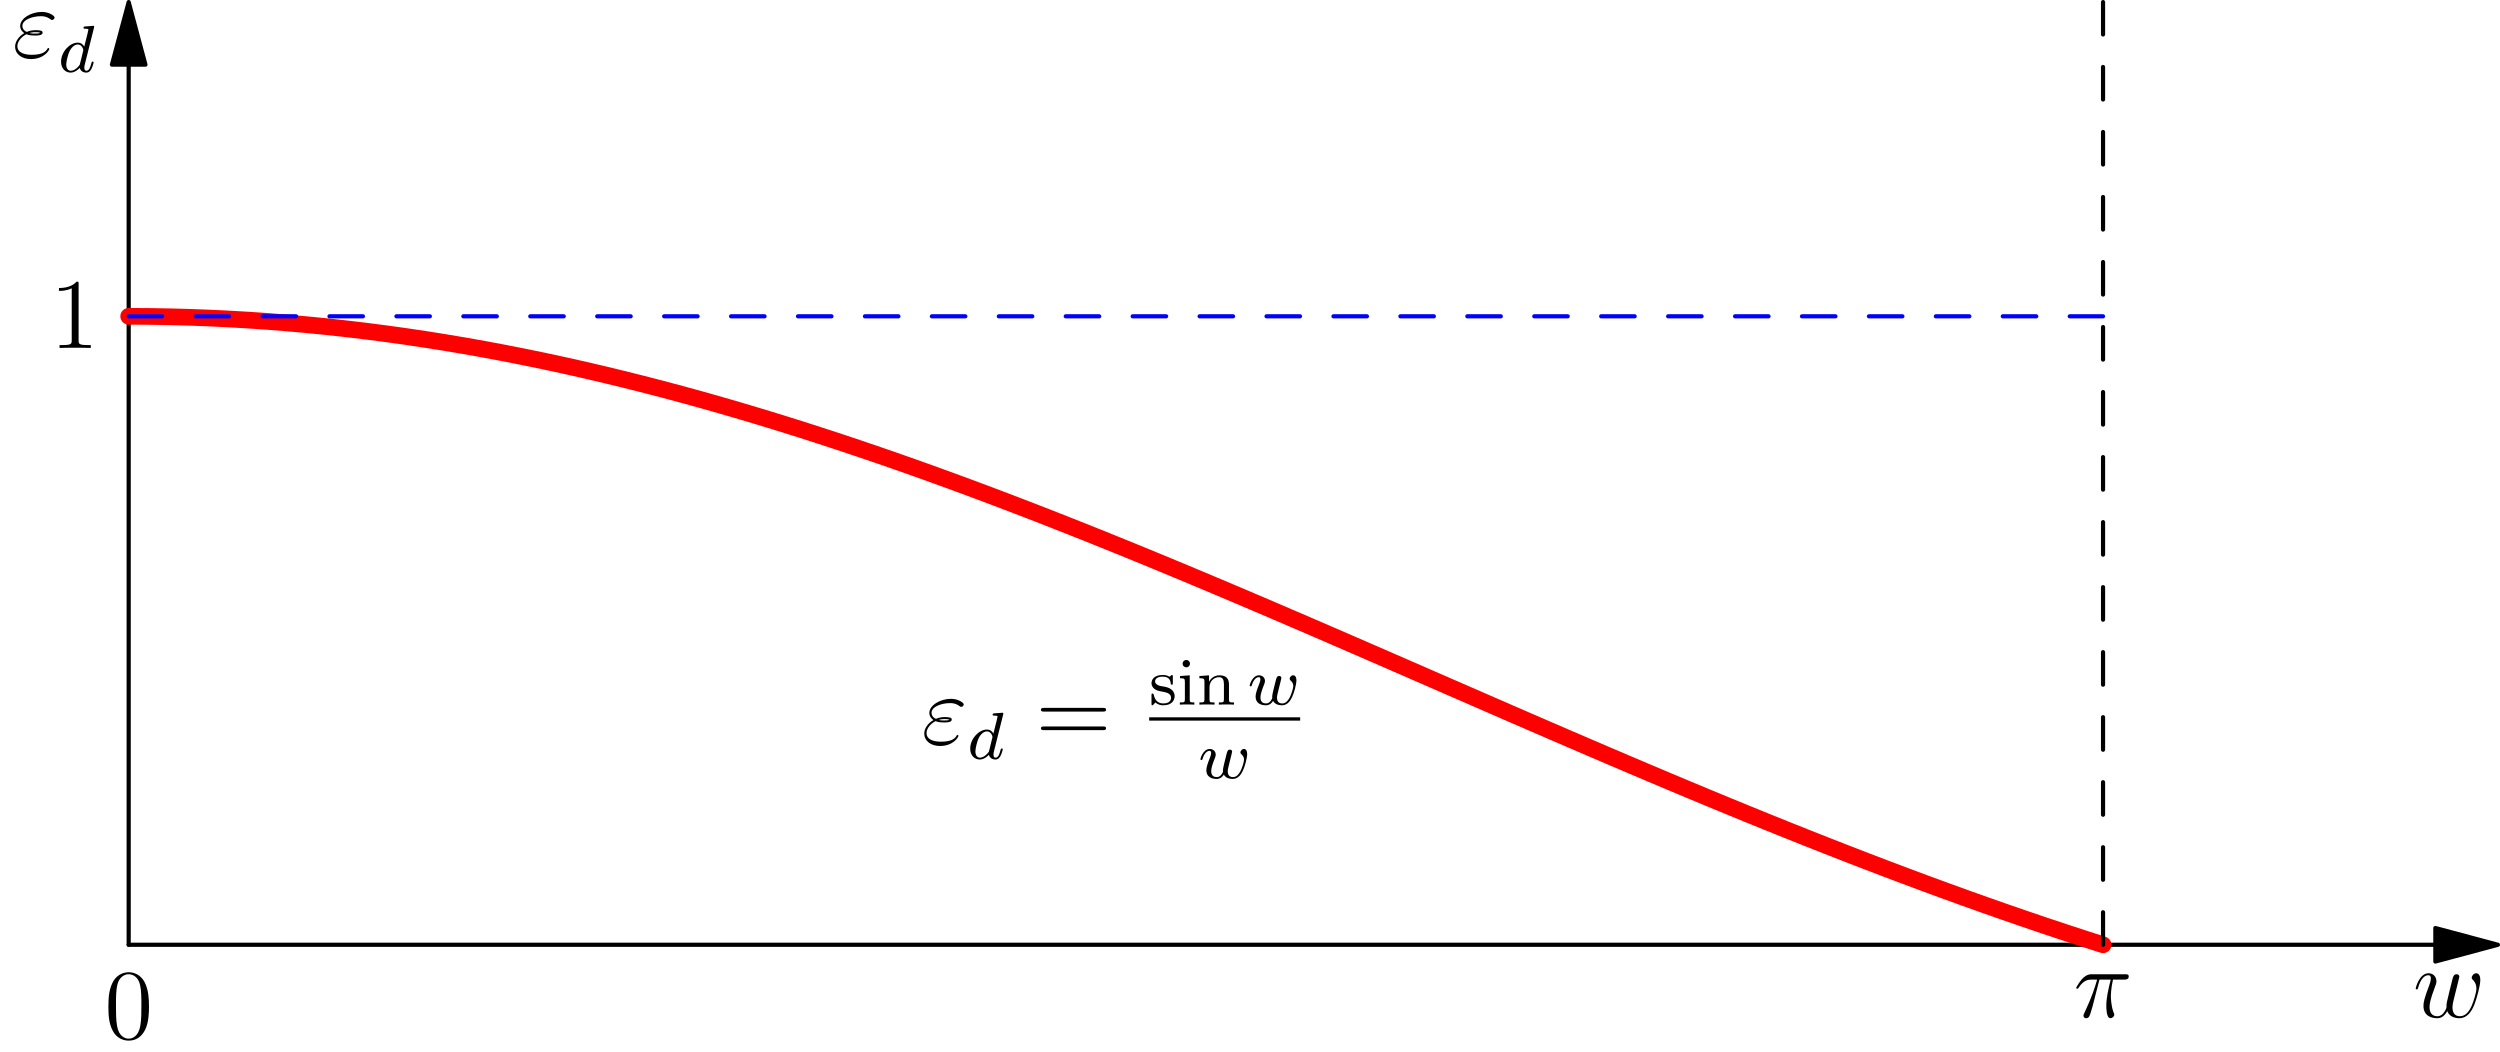
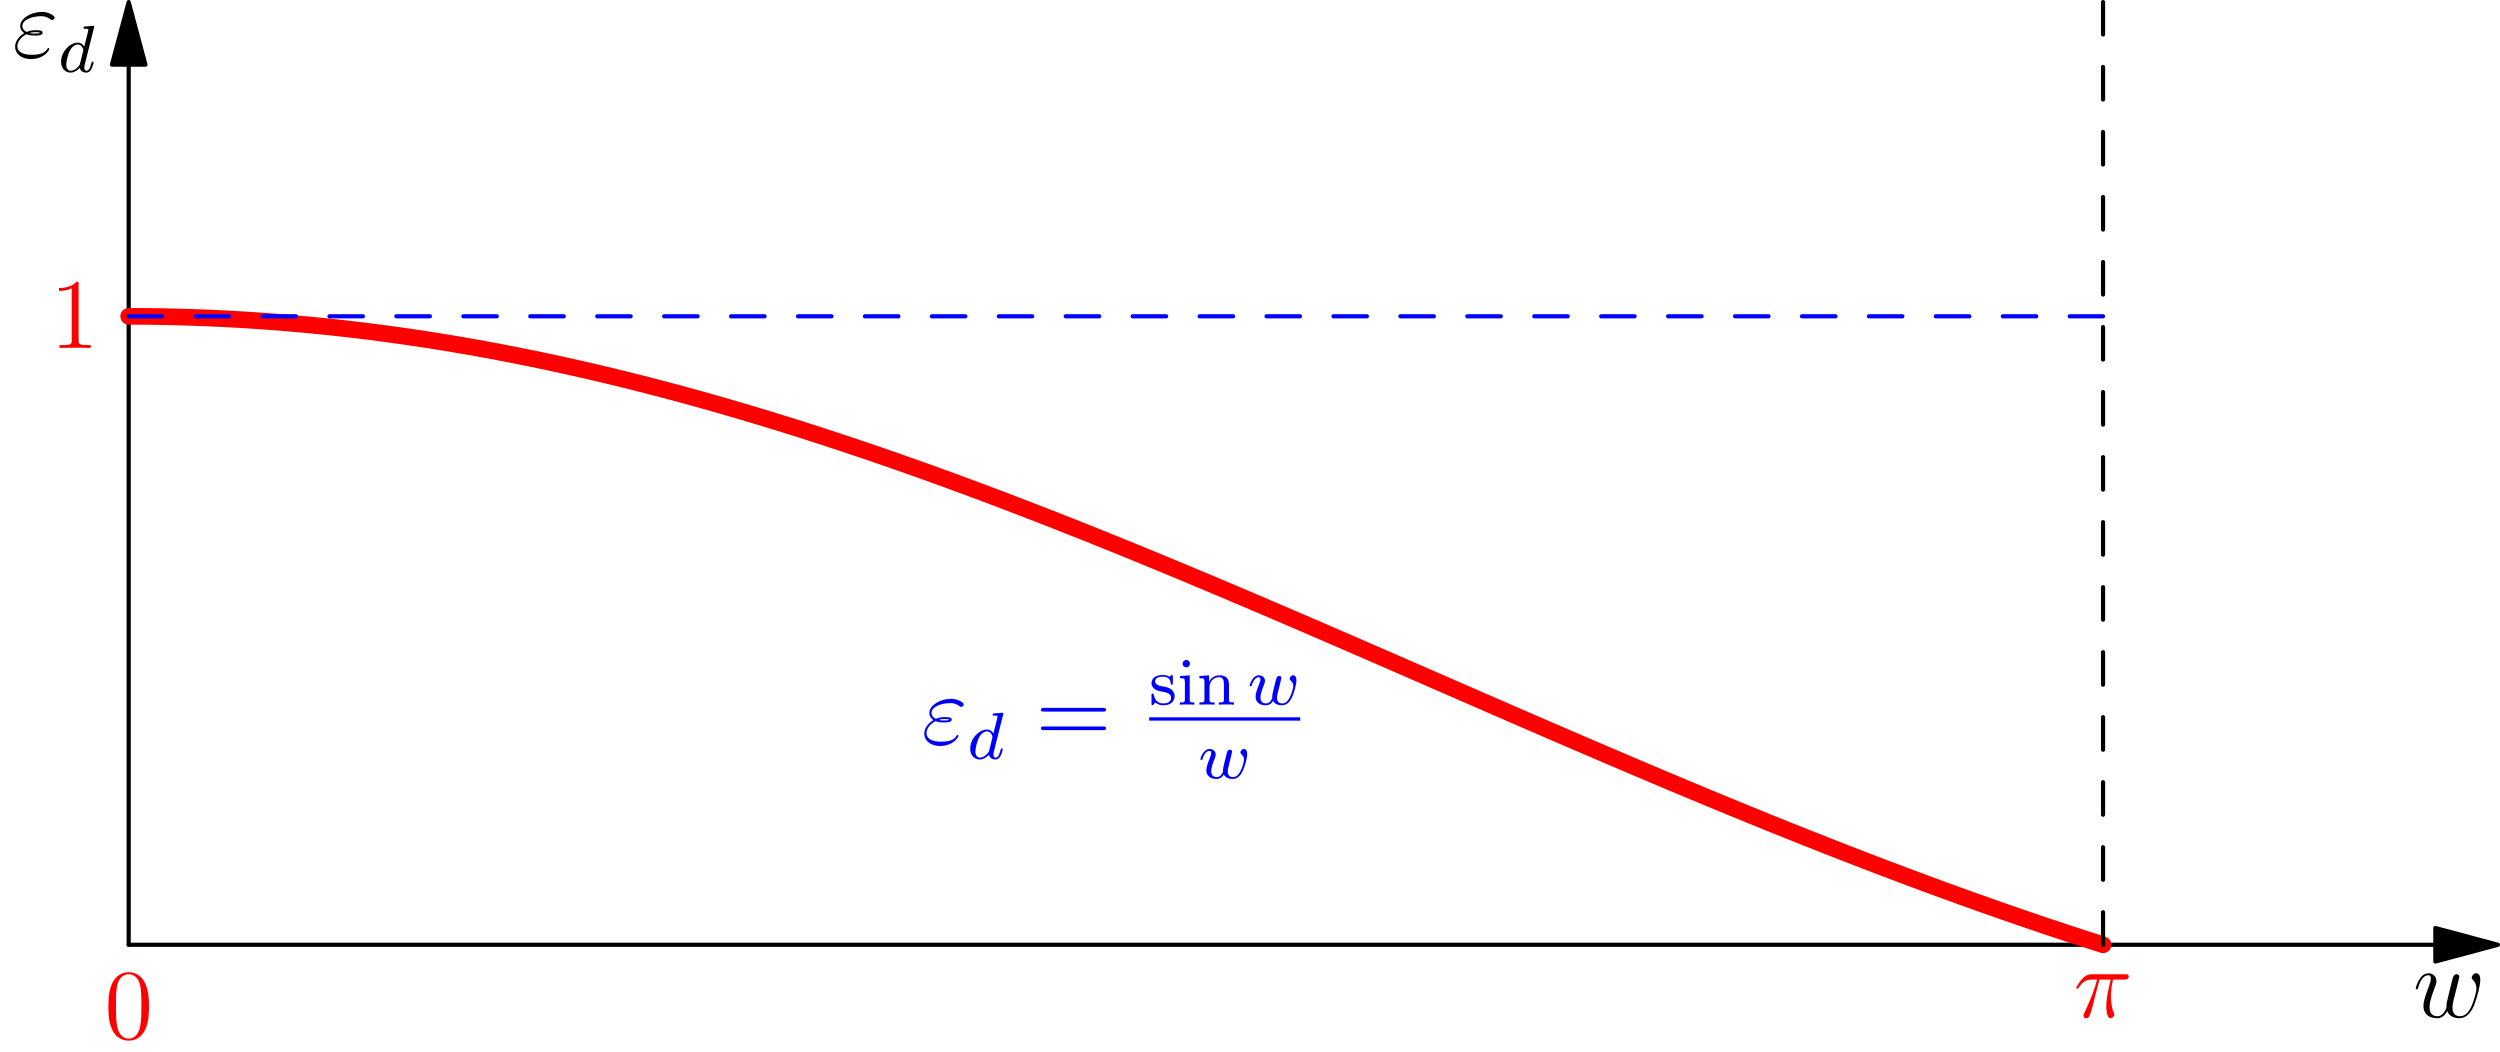
<svg xmlns="http://www.w3.org/2000/svg" xmlns:xlink="http://www.w3.org/1999/xlink" version="1.1" width="299.702pt" height="126.058pt" viewBox="71.836 167.119 299.702 126.058">
  <defs>
    <path id="g2-105" d="M1.554-4.91C1.554-5.141 1.371-5.356 1.108-5.356C.877-5.356 .669-5.173 .669-4.918C.669-4.639 .901-4.471 1.108-4.471C1.387-4.471 1.554-4.702 1.554-4.91ZM.359-3.427V-3.164C.869-3.164 .94-3.116 .94-2.726V-.622C.94-.263 .845-.263 .335-.263V0C.646-.024 1.092-.024 1.211-.024C1.315-.024 1.793-.024 2.072 0V-.263C1.554-.263 1.522-.303 1.522-.614V-3.515L.359-3.427Z" />
    <path id="g2-110" d="M3.873-2.415C3.873-3.084 3.571-3.515 2.734-3.515C1.945-3.515 1.586-2.941 1.49-2.75H1.482V-3.515L.327-3.427V-3.164C.869-3.164 .933-3.108 .933-2.718V-.622C.933-.263 .837-.263 .327-.263V0C.669-.024 1.02-.024 1.235-.024C1.467-.024 1.801-.024 2.144 0V-.263C1.634-.263 1.538-.263 1.538-.622V-2.064C1.538-2.901 2.176-3.292 2.662-3.292S3.268-2.949 3.268-2.447V-.622C3.268-.263 3.172-.263 2.662-.263V0C3.005-.024 3.355-.024 3.571-.024C3.802-.024 4.136-.024 4.479 0V-.263C3.969-.263 3.873-.263 3.873-.622V-2.415Z" />
    <path id="g2-115" d="M2.837-3.347C2.837-3.475 2.837-3.555 2.734-3.555C2.694-3.555 2.67-3.555 2.542-3.427C2.527-3.419 2.455-3.347 2.431-3.347C2.423-3.347 2.407-3.347 2.359-3.379C2.232-3.467 2-3.555 1.642-3.555C.526-3.555 .279-2.949 .279-2.566C.279-2.168 .574-1.937 .598-1.913C.917-1.674 1.1-1.642 1.634-1.546C2.008-1.474 2.622-1.363 2.622-.821C2.622-.51 2.415-.143 1.682-.143C.877-.143 .646-.765 .542-1.188C.51-1.291 .502-1.331 .406-1.331C.279-1.331 .279-1.267 .279-1.116V-.128C.279 0 .279 .08 .383 .08C.43 .08 .438 .072 .582-.08C.622-.12 .709-.223 .749-.263C1.108 .064 1.482 .08 1.69 .08C2.702 .08 3.053-.502 3.053-1.028C3.053-1.411 2.821-1.969 1.873-2.144C1.809-2.16 1.363-2.24 1.331-2.24C1.084-2.295 .709-2.463 .709-2.782C.709-3.021 .885-3.355 1.642-3.355C2.534-3.355 2.574-2.702 2.59-2.479C2.598-2.415 2.654-2.391 2.71-2.391C2.837-2.391 2.837-2.447 2.837-2.598V-3.347Z" />
    <path id="g3-48" d="M5.356-3.826C5.356-4.818 5.296-5.786 4.866-6.695C4.376-7.687 3.515-7.95 2.929-7.95C2.236-7.95 1.387-7.603 .944-6.611C.61-5.858 .49-5.117 .49-3.826C.49-2.666 .574-1.793 1.004-.944C1.47-.036 2.295 .251 2.917 .251C3.957 .251 4.555-.371 4.902-1.064C5.332-1.961 5.356-3.132 5.356-3.826ZM2.917 .012C2.534 .012 1.757-.203 1.53-1.506C1.399-2.224 1.399-3.132 1.399-3.969C1.399-4.949 1.399-5.834 1.59-6.539C1.793-7.34 2.403-7.711 2.917-7.711C3.371-7.711 4.065-7.436 4.292-6.408C4.447-5.727 4.447-4.782 4.447-3.969C4.447-3.168 4.447-2.26 4.316-1.53C4.089-.215 3.335 .012 2.917 .012Z" />
    <path id="g3-49" d="M3.443-7.663C3.443-7.938 3.443-7.95 3.204-7.95C2.917-7.627 2.319-7.185 1.088-7.185V-6.838C1.363-6.838 1.961-6.838 2.618-7.149V-.921C2.618-.49 2.582-.347 1.53-.347H1.16V0C1.482-.024 2.642-.024 3.037-.024S4.579-.024 4.902 0V-.347H4.531C3.479-.347 3.443-.49 3.443-.921V-7.663Z" />
    <path id="g3-61" d="M8.07-3.873C8.237-3.873 8.452-3.873 8.452-4.089C8.452-4.316 8.249-4.316 8.07-4.316H1.028C.861-4.316 .646-4.316 .646-4.101C.646-3.873 .849-3.873 1.028-3.873H8.07ZM8.07-1.65C8.237-1.65 8.452-1.65 8.452-1.865C8.452-2.092 8.249-2.092 8.07-2.092H1.028C.861-2.092 .646-2.092 .646-1.877C.646-1.65 .849-1.65 1.028-1.65H8.07Z" />
    <path id="g0-100" d="M4.288-5.292C4.296-5.308 4.32-5.412 4.32-5.42C4.32-5.46 4.288-5.531 4.192-5.531C4.16-5.531 3.913-5.507 3.73-5.491L3.284-5.46C3.108-5.444 3.029-5.436 3.029-5.292C3.029-5.181 3.14-5.181 3.236-5.181C3.618-5.181 3.618-5.133 3.618-5.061C3.618-5.013 3.555-4.75 3.515-4.591L3.124-3.037C3.053-3.172 2.821-3.515 2.335-3.515C1.387-3.515 .343-2.407 .343-1.227C.343-.399 .877 .08 1.49 .08C2 .08 2.439-.327 2.582-.486C2.726 .064 3.268 .08 3.363 .08C3.73 .08 3.913-.223 3.977-.359C4.136-.646 4.248-1.108 4.248-1.14C4.248-1.188 4.216-1.243 4.121-1.243S4.009-1.196 3.961-.996C3.85-.558 3.698-.143 3.387-.143C3.204-.143 3.132-.295 3.132-.518C3.132-.669 3.156-.757 3.18-.861L4.288-5.292ZM2.582-.861C2.184-.311 1.769-.143 1.514-.143C1.148-.143 .964-.478 .964-.893C.964-1.267 1.18-2.12 1.355-2.471C1.586-2.957 1.977-3.292 2.343-3.292C2.861-3.292 3.013-2.71 3.013-2.614C3.013-2.582 2.813-1.801 2.766-1.594C2.662-1.219 2.662-1.203 2.582-.861Z" />
    <path id="g0-119" d="M3.905-2.606C3.953-2.798 4.041-3.14 4.041-3.188C4.041-3.387 3.881-3.435 3.786-3.435C3.507-3.435 3.459-3.236 3.363-2.869C3.26-2.455 3.228-2.303 3.108-1.849C3.037-1.546 2.941-1.172 2.941-.94C2.941-.901 2.949-.837 2.949-.797C2.949-.789 2.734-.143 2.208-.143C1.889-.143 1.53-.271 1.53-.861C1.53-1.251 1.714-1.769 1.969-2.415C2.048-2.622 2.072-2.694 2.072-2.837C2.072-3.276 1.722-3.515 1.355-3.515C.566-3.515 .239-2.391 .239-2.295C.239-2.224 .295-2.192 .359-2.192C.462-2.192 .47-2.24 .494-2.319C.701-3.013 1.044-3.292 1.331-3.292C1.451-3.292 1.522-3.212 1.522-3.029C1.522-2.861 1.459-2.678 1.403-2.534C1.092-1.737 .948-1.315 .948-.964C.948-.151 1.618 .08 2.176 .08C2.303 .08 2.718 .08 3.045-.446C3.268-.016 3.77 .08 4.113 .08C4.83 .08 5.165-.59 5.308-.869C5.563-1.387 5.842-2.431 5.842-2.901C5.842-3.523 5.483-3.523 5.452-3.523C5.26-3.523 5.037-3.316 5.037-3.108C5.037-2.997 5.085-2.933 5.141-2.893C5.228-2.813 5.467-2.614 5.467-2.224C5.467-1.993 5.244-1.235 5.021-.821C4.798-.422 4.535-.143 4.136-.143C3.786-.143 3.515-.327 3.515-.837C3.515-1.044 3.571-1.267 3.682-1.714L3.905-2.606Z" />
    <path id="g1-25" d="M3.096-4.507H4.447C4.125-3.168 3.921-2.295 3.921-1.339C3.921-1.172 3.921 .12 4.411 .12C4.663 .12 4.878-.108 4.878-.311C4.878-.371 4.878-.395 4.794-.574C4.471-1.399 4.471-2.427 4.471-2.511C4.471-2.582 4.471-3.431 4.722-4.507H6.061C6.217-4.507 6.611-4.507 6.611-4.89C6.611-5.153 6.384-5.153 6.169-5.153H2.236C1.961-5.153 1.554-5.153 1.004-4.567C.693-4.22 .311-3.587 .311-3.515S.371-3.419 .442-3.419C.526-3.419 .538-3.455 .598-3.527C1.219-4.507 1.841-4.507 2.14-4.507H2.821C2.558-3.61 2.26-2.57 1.279-.478C1.184-.287 1.184-.263 1.184-.191C1.184 .06 1.399 .12 1.506 .12C1.853 .12 1.949-.191 2.092-.693C2.283-1.303 2.283-1.327 2.403-1.805L3.096-4.507Z" />
    <path id="g1-34" d="M1.662-2.726C2.044-2.57 2.451-2.57 2.678-2.57C2.989-2.57 3.61-2.57 3.61-2.917C3.61-3.132 3.383-3.216 2.774-3.216C2.475-3.216 2.116-3.18 1.698-3.001C1.327-3.18 1.184-3.455 1.184-3.718C1.184-4.459 2.355-4.89 3.419-4.89C3.622-4.89 4.053-4.89 4.555-4.519C4.627-4.471 4.663-4.435 4.746-4.435C4.89-4.435 5.045-4.591 5.045-4.734C5.045-4.949 4.352-5.404 3.527-5.404C2.188-5.404 .921-4.603 .921-3.718C.921-3.276 1.207-3.001 1.411-2.857C.717-2.463 .311-1.817 .311-1.231C.311-.406 1.052 .251 2.2 .251C3.778 .251 4.411-.801 4.411-.968C4.411-1.028 4.364-1.076 4.304-1.076S4.22-1.04 4.172-.968C4.041-.741 3.73-.263 2.307-.263C1.566-.263 .586-.454 .586-1.303C.586-1.71 .885-2.319 1.662-2.726ZM2.032-2.869C2.355-2.977 2.666-2.977 2.75-2.977C3.084-2.977 3.144-2.953 3.335-2.905C3.132-2.809 3.108-2.809 2.678-2.809C2.463-2.809 2.271-2.809 2.032-2.869Z" />
    <path id="g1-119" d="M4.113-.729C4.376-.012 5.117 .12 5.571 .12C6.48 .12 7.018-.669 7.352-1.494C7.627-2.188 8.07-3.766 8.07-4.471C8.07-5.2 7.699-5.272 7.592-5.272C7.305-5.272 7.042-4.985 7.042-4.746C7.042-4.603 7.125-4.519 7.185-4.471C7.293-4.364 7.603-4.041 7.603-3.419C7.603-3.013 7.269-1.889 7.018-1.327C6.683-.598 6.241-.12 5.619-.12C4.949-.12 4.734-.622 4.734-1.172C4.734-1.518 4.842-1.937 4.89-2.14L5.392-4.148C5.452-4.388 5.559-4.806 5.559-4.854C5.559-5.033 5.416-5.153 5.236-5.153C4.89-5.153 4.806-4.854 4.734-4.567C4.615-4.101 4.113-2.08 4.065-1.817C4.017-1.614 4.017-1.482 4.017-1.219C4.017-.933 3.634-.478 3.622-.454C3.491-.323 3.3-.12 2.929-.12C1.985-.12 1.985-1.016 1.985-1.219C1.985-1.602 2.068-2.128 2.606-3.551C2.75-3.921 2.809-4.077 2.809-4.316C2.809-4.818 2.451-5.272 1.865-5.272C.765-5.272 .323-3.539 .323-3.443C.323-3.395 .371-3.335 .454-3.335C.562-3.335 .574-3.383 .622-3.551C.921-4.603 1.387-5.033 1.829-5.033C1.949-5.033 2.14-5.021 2.14-4.639C2.14-4.579 2.14-4.328 1.937-3.802C1.375-2.307 1.255-1.817 1.255-1.363C1.255-.108 2.283 .12 2.893 .12C3.096 .12 3.634 .12 4.113-.729Z" />
  </defs>
  <g id="page1">
    <g transform="translate(71.8359 167.119)scale(.996264)">
      <path d="M15.484 7.779V113.685" fill="none" stroke="#000000" stroke-linecap="round" stroke-linejoin="round" stroke-miterlimit="10.037" stroke-width="0.502" />
    </g>
    <g transform="translate(71.8359 167.119)scale(.996264)">
      <path d="M15.484 .251L13.467 7.779H17.501L15.484 .251Z" fill="#000000" />
    </g>
    <g transform="translate(71.8359 167.119)scale(.996264)">
      <path d="M15.484 .251L13.467 7.779H17.501L15.484 .251Z" fill="none" stroke="#000000" stroke-linecap="round" stroke-linejoin="round" stroke-miterlimit="10.037" stroke-width="0.502" />
    </g>
    <use x="73.335" y="173.951" xlink:href="#g1-34" />
    <use x="78.813" y="175.745" xlink:href="#g0-100" />
    <g transform="translate(71.8359 167.119)scale(.996264)">
      <path d="M293.047 113.685H15.484" fill="none" stroke="#000000" stroke-linecap="round" stroke-linejoin="round" stroke-miterlimit="10.037" stroke-width="0.502" />
    </g>
    <g transform="translate(71.8359 167.119)scale(.996264)">
      <path d="M300.575 113.685L293.047 111.668V115.702L300.575 113.685Z" fill="#000000" />
    </g>
    <g transform="translate(71.8359 167.119)scale(.996264)">
      <path d="M300.575 113.685L293.047 111.668V115.702L300.575 113.685Z" fill="none" stroke="#000000" stroke-linecap="round" stroke-linejoin="round" stroke-miterlimit="10.037" stroke-width="0.502" />
    </g>
    <use x="361.107" y="289.064" xlink:href="#g1-119" />
    <g transform="translate(71.8359 167.119)scale(.996264)">
      <path d="M15.484 38.062L17.86 38.075L20.236 38.112L22.612 38.174L24.987 38.261L27.363 38.373L29.739 38.509L32.115 38.67L34.49 38.856L36.866 39.066L39.242 39.3L41.618 39.559L43.993 39.841L46.369 40.147L48.745 40.477L51.121 40.83L53.496 41.207L55.872 41.606L58.248 42.029L60.624 42.474L62.999 42.941L65.375 43.43L67.751 43.941L70.127 44.473L72.502 45.026L74.878 45.601L77.254 46.195L79.63 46.81L82.005 47.444L84.381 48.098L86.757 48.771L89.133 49.462L91.508 50.172L93.884 50.899L96.26 51.644L98.636 52.406L101.012 53.184L103.387 53.978L105.763 54.788L108.139 55.612L110.515 56.452L112.89 57.305L115.266 58.173L117.642 59.053L120.018 59.946L122.393 60.852L124.769 61.768L127.145 62.697L129.521 63.635L131.896 64.584L134.272 65.542L136.648 66.509L139.024 67.485L141.399 68.469L143.775 69.46L146.151 70.458L148.527 71.462L150.903 72.472L153.278 73.486L155.654 74.506L158.03 75.529L160.406 76.557L162.781 77.587L165.157 78.619L167.533 79.653L169.909 80.688L172.284 81.725L174.66 82.761L177.036 83.796L179.412 84.831L181.787 85.865L184.163 86.896L186.539 87.925L188.915 88.95L191.29 89.972L193.666 90.99L196.042 92.003L198.418 93.011L200.793 94.014L203.169 95.01L205.545 95.999L207.921 96.981L210.296 97.956L212.672 98.922L215.048 99.88L217.424 100.828L219.799 101.767L222.175 102.697L224.551 103.615L226.927 104.523L229.303 105.42L231.678 106.305L234.054 107.178L236.43 108.039L238.806 108.887L241.181 109.721L243.557 110.542L245.933 111.35L248.309 112.143L250.684 112.921L253.06 113.685" fill="none" stroke="#ff0000" stroke-linecap="round" stroke-linejoin="round" stroke-miterlimit="10.037" stroke-width="2.007" />
    </g>
    <g transform="translate(71.8359 167.119)scale(.996264)">
      <path d="M253.06 113.685V.251" fill="none" stroke="#000000" stroke-dasharray="3.912,3.912" stroke-linecap="round" stroke-linejoin="round" stroke-miterlimit="10.037" stroke-width="0.502" />
    </g>
    <g transform="translate(71.8359 167.119)scale(.996264)">
      <path d="M15.484 38.062H253.06" fill="none" stroke="#0000ff" stroke-dasharray="4.027,4.027" stroke-linecap="round" stroke-linejoin="round" stroke-miterlimit="10.037" stroke-width="0.502" />
    </g>
-     <use x="320.42" y="289.064" xlink:href="#g1-25" />
-     <use x="77.816" y="208.831" xlink:href="#g3-49" />
-     <use x="84.34" y="291.621" xlink:href="#g3-48" />
-     <use x="182.325" y="256.298" xlink:href="#g1-34" />
-     <use x="187.803" y="258.092" xlink:href="#g0-100" />
-     <use x="195.979" y="256.298" xlink:href="#g3-61" />
-     <use x="209.6" y="251.591" xlink:href="#g2-115" />
-     <use x="212.94" y="251.591" xlink:href="#g2-105" />
-     <use x="215.293" y="251.591" xlink:href="#g2-110" />
-     <use x="221.409" y="251.591" xlink:href="#g0-119" />
-     <rect x="209.6" y="253.11" height=".398" width="18.1" />
-     <use x="215.505" y="260.421" xlink:href="#g0-119" />
+     <g fill="#f00">
+       <use x="320.42" y="289.064" xlink:href="#g1-25" />
+       <use x="77.816" y="208.831" xlink:href="#g3-49" />
+       <use x="84.34" y="291.621" xlink:href="#g3-48" />
+     </g>
+     <g fill="#00f">
+       <use x="182.325" y="256.298" xlink:href="#g1-34" />
+       <use x="187.803" y="258.092" xlink:href="#g0-100" />
+       <use x="195.979" y="256.298" xlink:href="#g3-61" />
+       <use x="209.6" y="251.591" xlink:href="#g2-115" />
+       <use x="212.94" y="251.591" xlink:href="#g2-105" />
+       <use x="215.293" y="251.591" xlink:href="#g2-110" />
+       <use x="221.409" y="251.591" xlink:href="#g0-119" />
+       <rect x="209.6" y="253.11" height=".398" width="18.1" />
+       <use x="215.505" y="260.421" xlink:href="#g0-119" />
+     </g>
  </g>
</svg>
